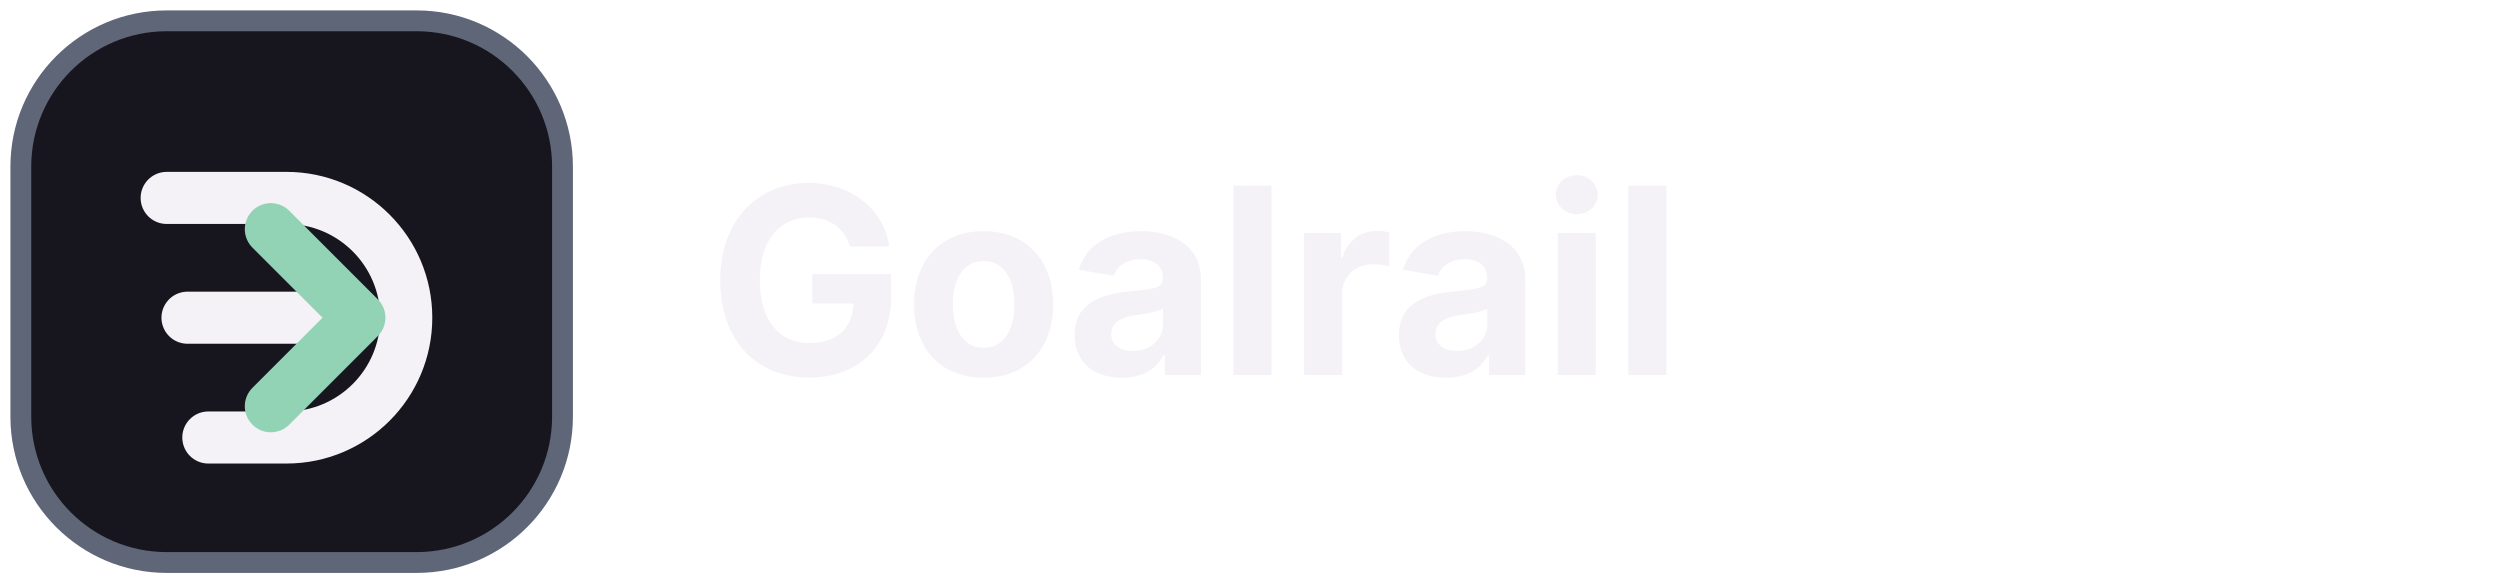
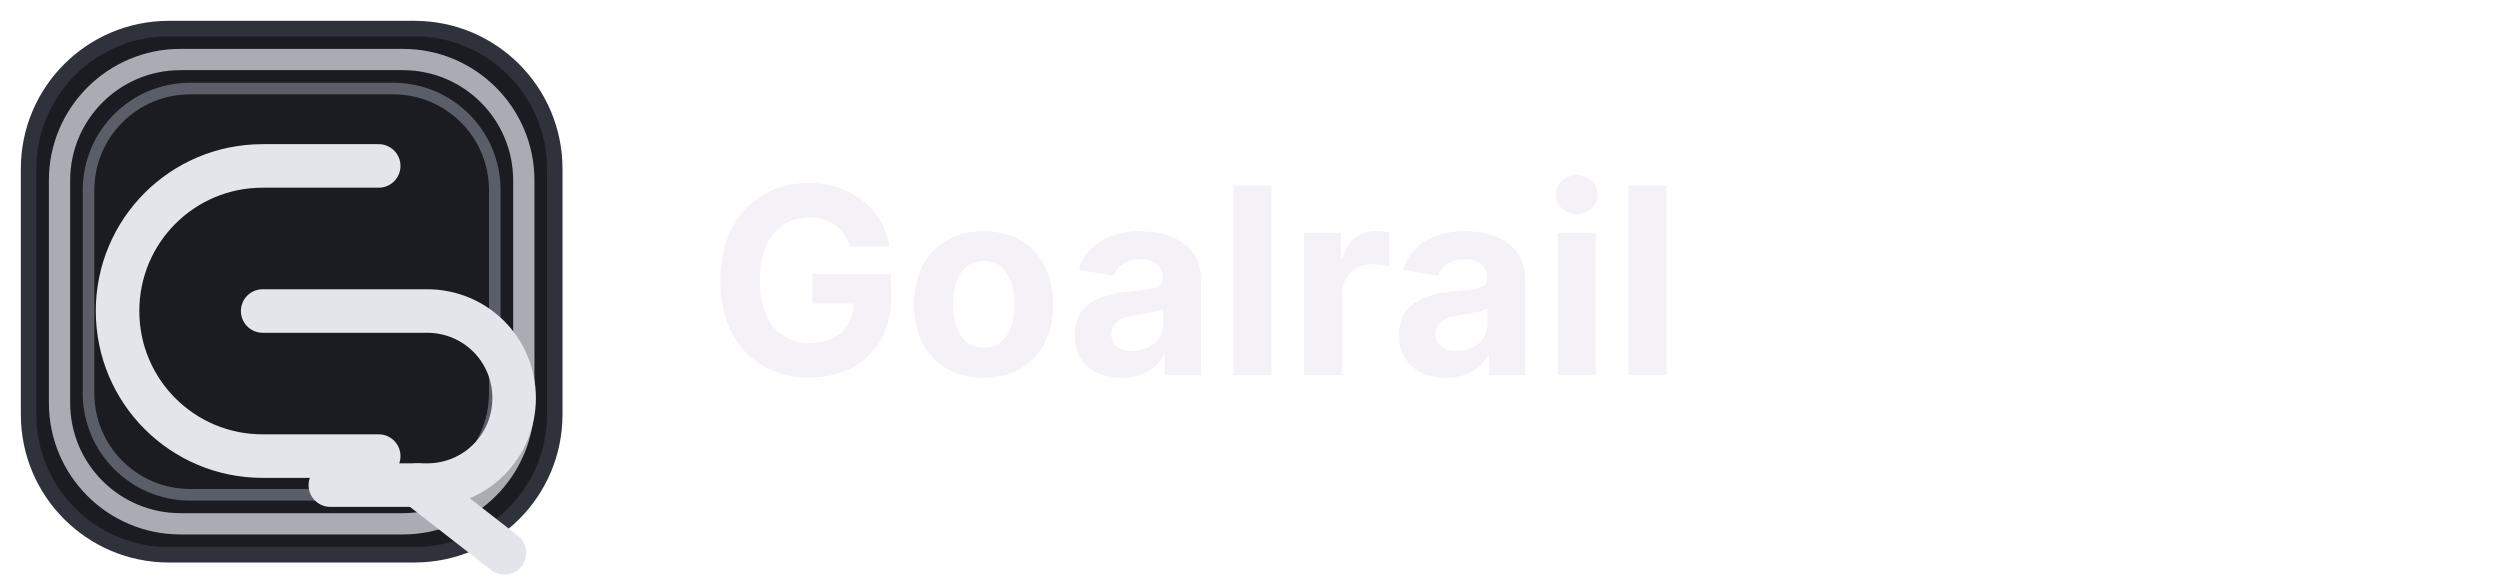
<svg xmlns="http://www.w3.org/2000/svg" width="240" height="56" viewBox="0 0 240 56" fill="none">
-   <rect x="2" y="2" width="52" height="52" rx="14" fill="#17151D" stroke="#5E6678" stroke-width="2" />
-   <path d="M16 19H27.5C33.851 19 39 24.149 39 30.5C39 36.851 33.851 42 27.5 42H20" stroke="#F4F2F7" stroke-width="5" stroke-linecap="round" />
-   <path d="M18 30.5H30" stroke="#F4F2F7" stroke-width="5" stroke-linecap="round" />
-   <path d="M26 22L34.5 30.5L26 39" stroke="#92D3B5" stroke-width="5" stroke-linecap="round" stroke-linejoin="round" />
+   <g transform="translate(2 2) scale(0.928571)">
+     <rect x="0.8" y="0.8" width="54.4" height="54.4" rx="14.5" fill="#1B1C22" stroke="#2F323B" stroke-width="1.6" />
+     <rect x="4" y="4" width="48" height="48" rx="12.5" fill="none" stroke="#DADCE3" stroke-width="2.2" opacity="0.75" />
+     <rect x="7" y="7" width="42" height="42" rx="10.5" fill="none" stroke="#6F7480" stroke-width="1.2" opacity="0.75" />
+     <path d="M37 15H25C16.7 15 10 21.7 10 30C10 38.3 16.7 45 25 45H37" stroke="#E4E5EA" stroke-width="4.5" stroke-linecap="round" />
+     <path d="M25 30H42C47 30 51 34 51 39C51 44 47 48 42 48H32" stroke="#E4E5EA" stroke-width="4.5" stroke-linecap="round" />
+     <path d="M41 48L50 55" stroke="#E4E5EA" stroke-width="4.5" stroke-linecap="round" stroke-linejoin="round" />
+   </g>
  <text x="68" y="36" fill="#F4F2F7" font-family="Inter, Arial, sans-serif" font-size="25" font-weight="700">Goalrail</text>
</svg>
